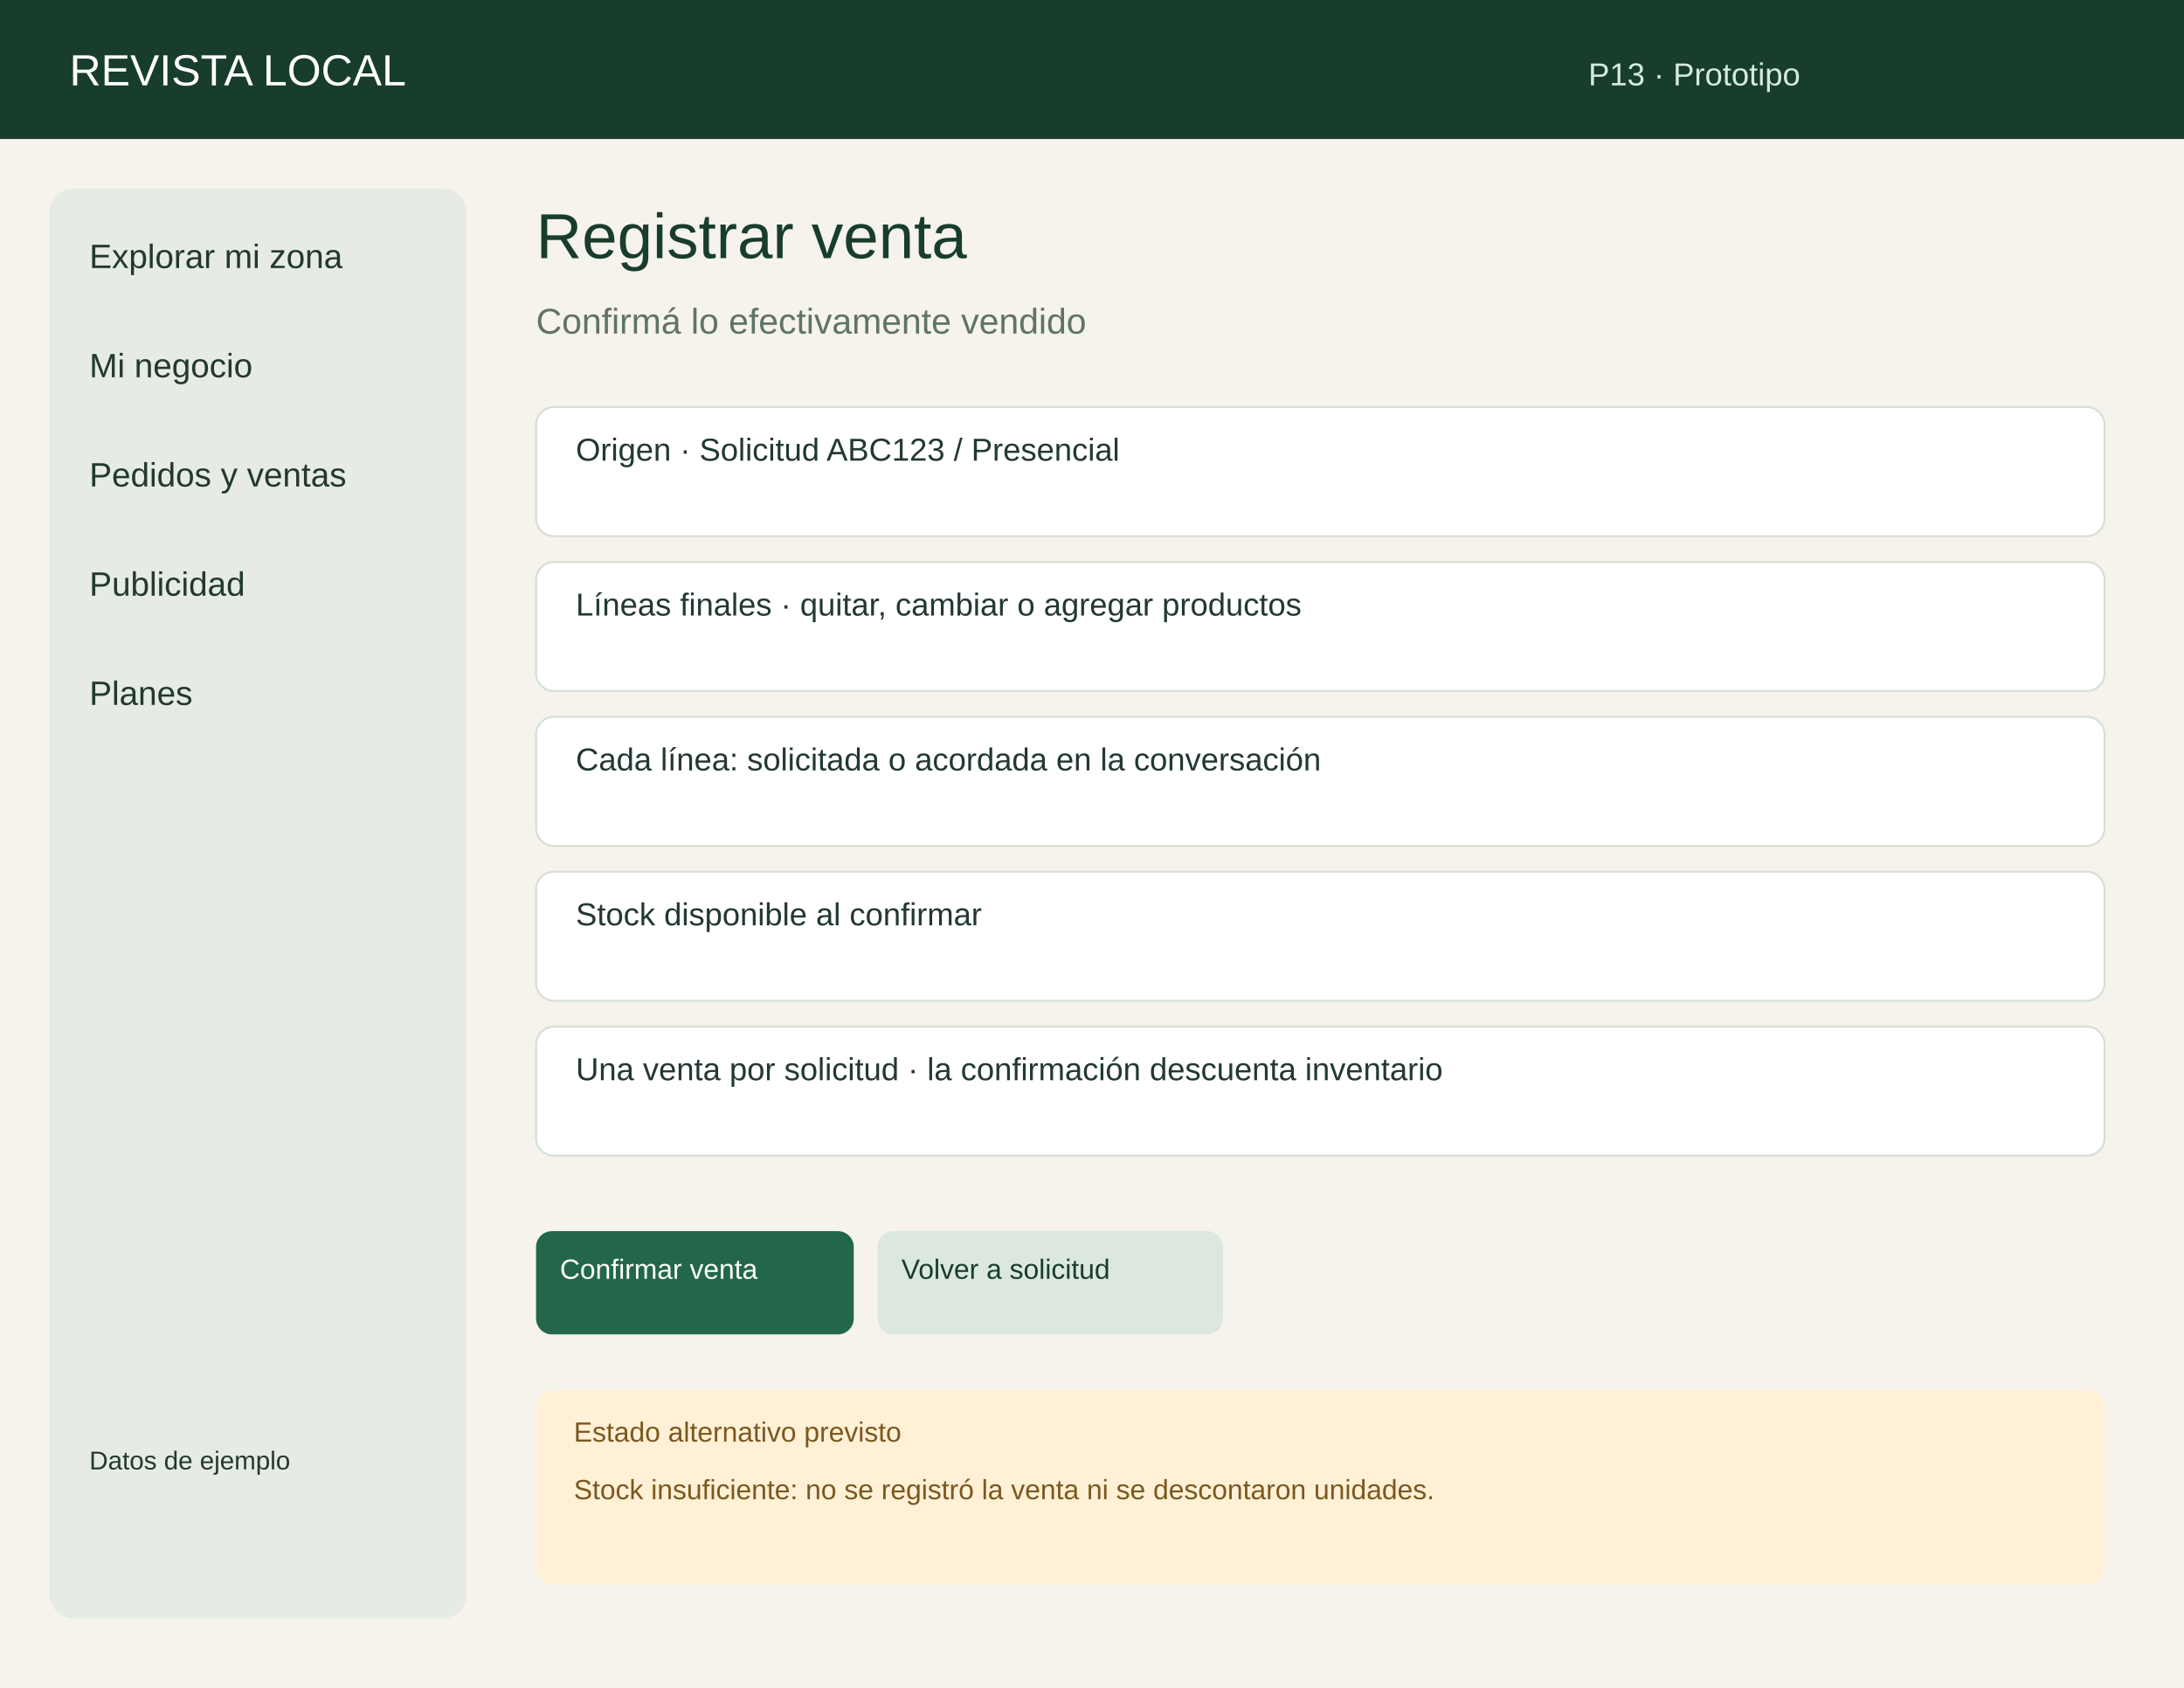
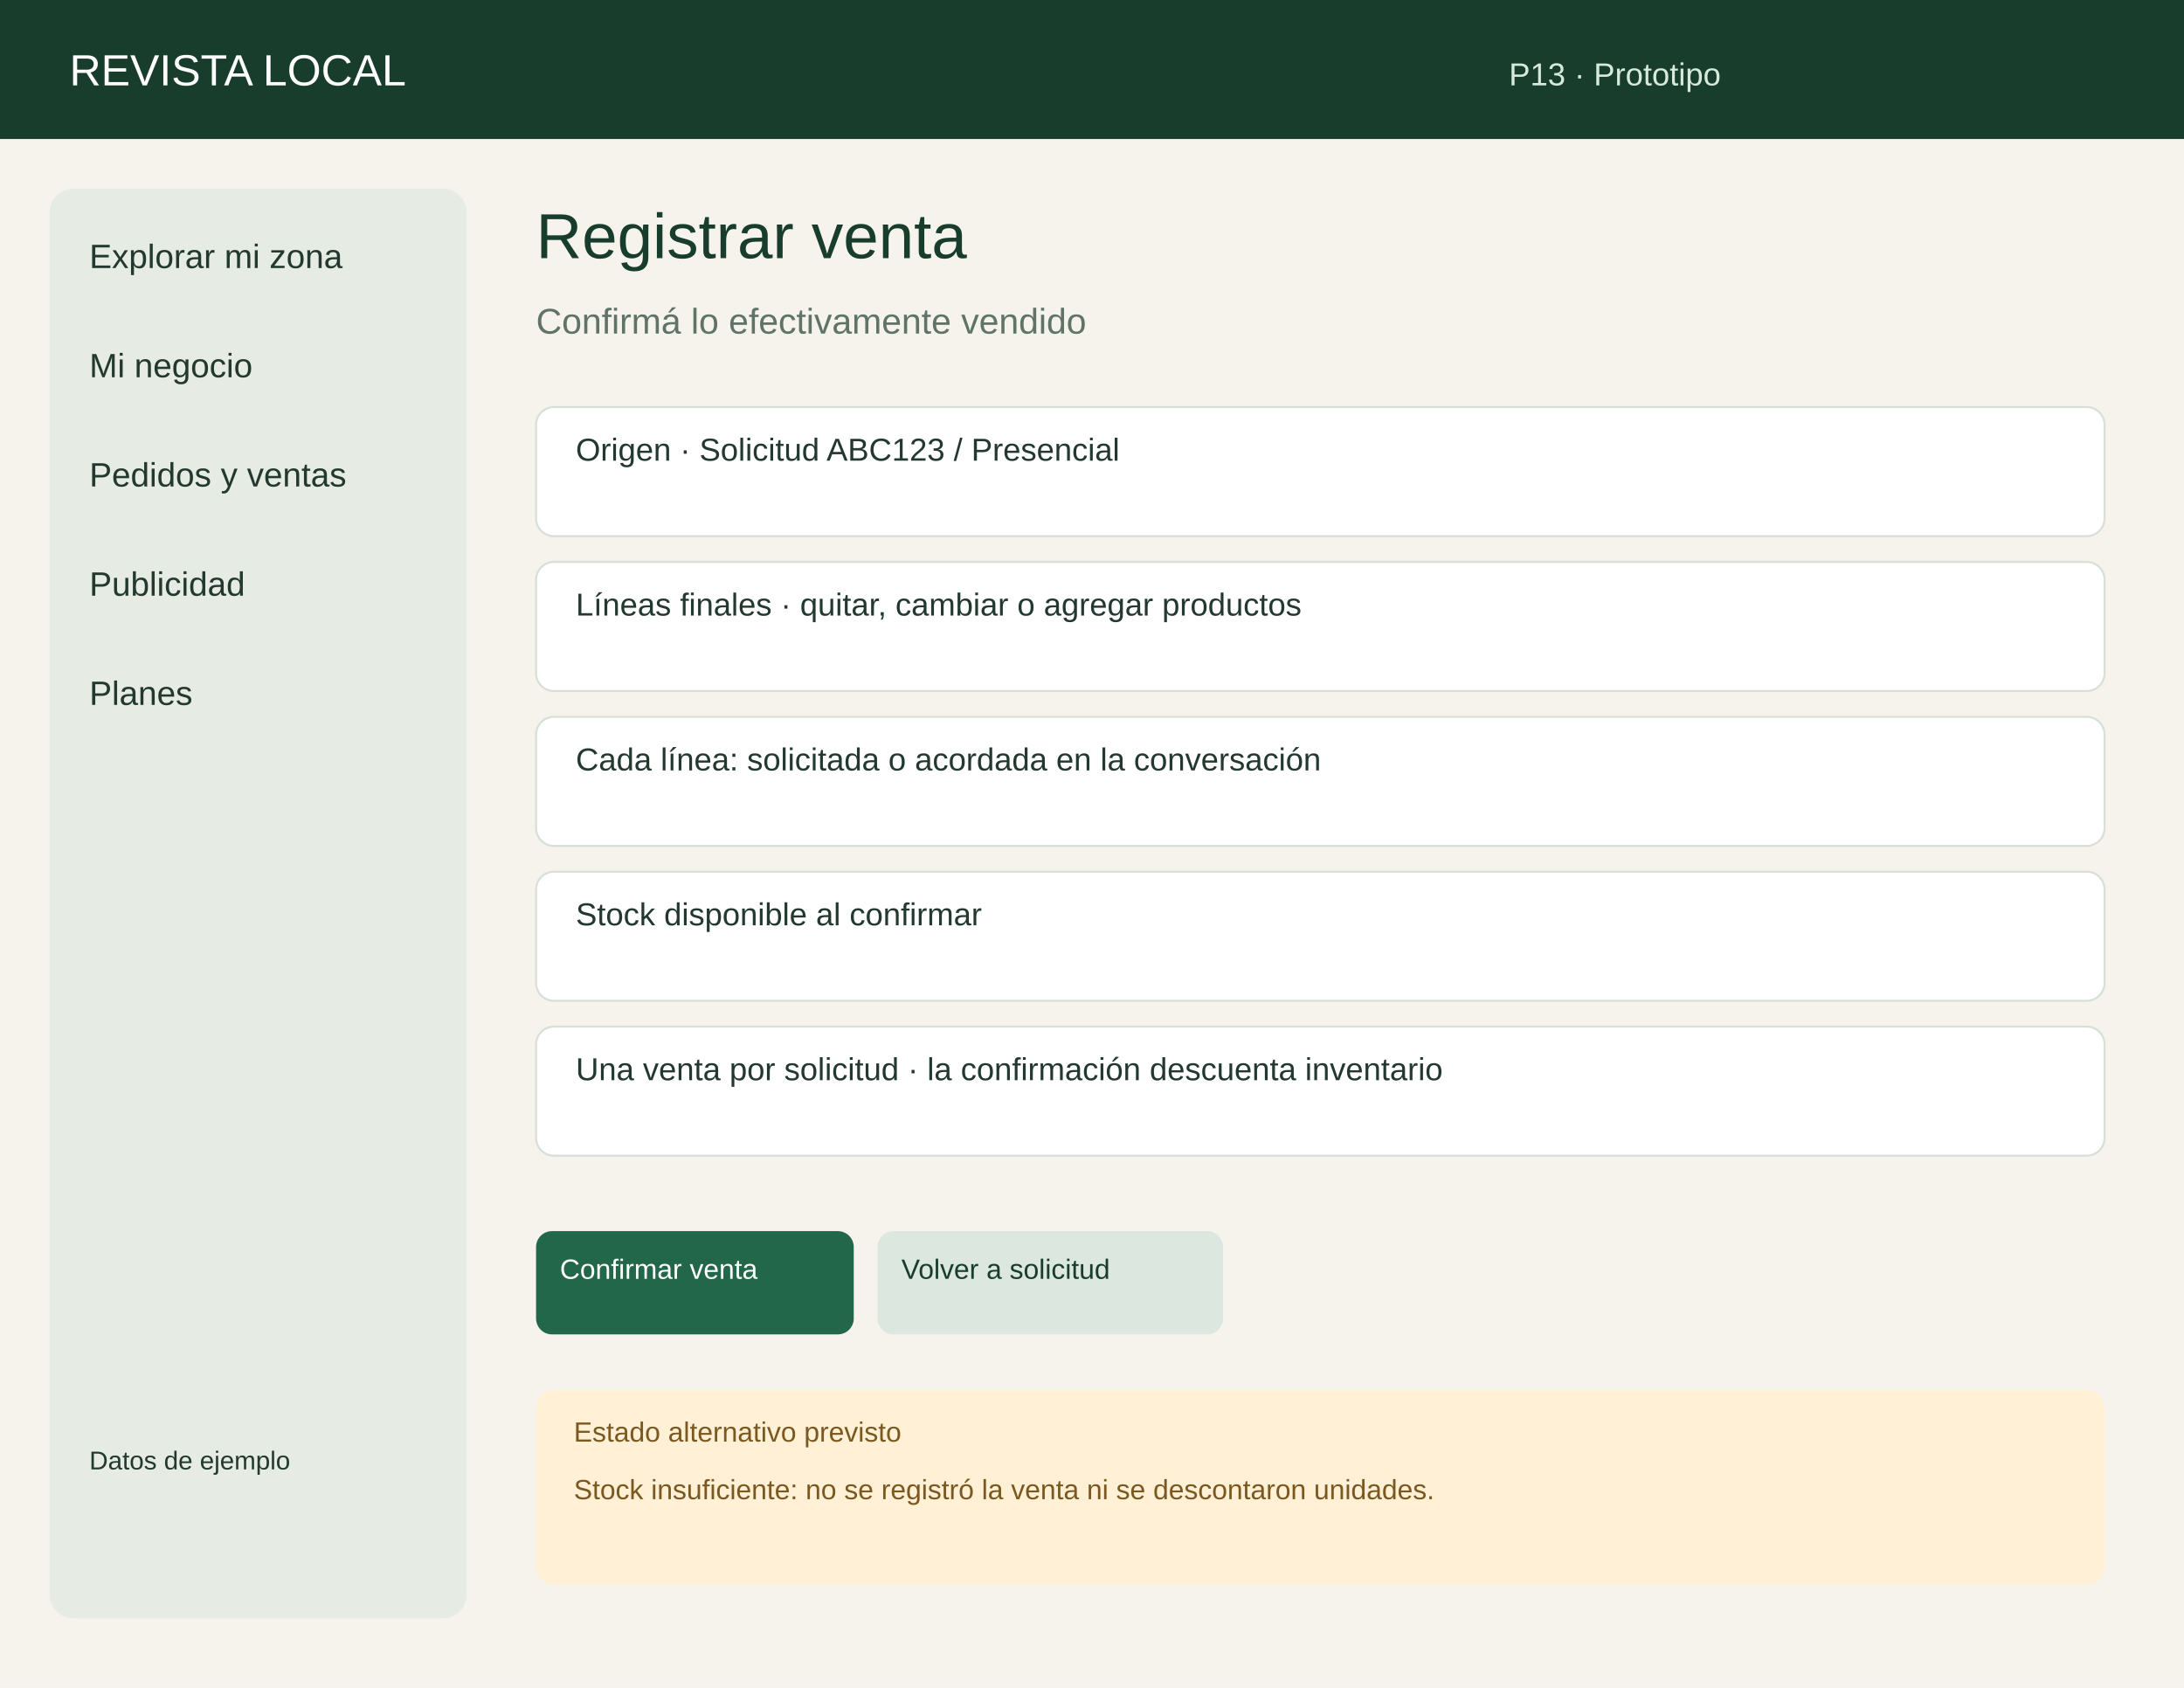
<svg xmlns="http://www.w3.org/2000/svg" width="1100" height="850" viewBox="0 0 1100 850">
  <rect width="1100" height="850" fill="#f5f3ec" />
  <rect x="0" y="0" width="1100" height="70" fill="#183d2d" />
  <text x="35" y="43" font-family="Arial" font-size="22" fill="#ffffff">
    <tspan x="35" dy="0">REVISTA LOCAL</tspan>
  </text>
-   <text x="800" y="43" font-family="Arial" font-size="16" fill="#d6eadc">
-     <tspan x="800" dy="0">P13 · Prototipo</tspan>
+   <text x="760" y="43" font-family="Arial" font-size="16" fill="#d6eadc">
+     <tspan x="760" dy="0">P13 · Prototipo</tspan>
  </text>
  <rect x="25" y="95" width="210" height="720" rx="12" fill="#e6ebe4" />
  <text x="45" y="135" font-family="Arial" font-size="17" fill="#23392f">
    <tspan x="45" dy="0">Explorar mi zona</tspan>
  </text>
  <text x="45" y="190" font-family="Arial" font-size="17" fill="#23392f">
    <tspan x="45" dy="0">Mi negocio</tspan>
  </text>
  <text x="45" y="245" font-family="Arial" font-size="17" fill="#23392f">
    <tspan x="45" dy="0">Pedidos y ventas</tspan>
  </text>
  <text x="45" y="300" font-family="Arial" font-size="17" fill="#23392f">
    <tspan x="45" dy="0">Publicidad</tspan>
  </text>
  <text x="45" y="355" font-family="Arial" font-size="17" fill="#23392f">
    <tspan x="45" dy="0">Planes</tspan>
  </text>
  <text x="45" y="740" font-family="Arial" font-size="13" fill="#23392f">
    <tspan x="45" dy="0">Datos de ejemplo</tspan>
  </text>
  <text x="270" y="130" font-family="Arial" font-size="32" fill="#183d2d">
    <tspan x="270" dy="0">Registrar venta</tspan>
  </text>
  <text x="270" y="168" font-family="Arial" font-size="18" fill="#607367">
    <tspan x="270" dy="0">Confirmá lo efectivamente vendido</tspan>
  </text>
  <rect x="270" y="205" width="790" height="65" rx="9" fill="white" stroke="#d7dfd6" />
  <text x="290" y="232" font-family="Arial" font-size="16" fill="#23392f">
    <tspan x="290" dy="0">Origen · Solicitud ABC123 / Presencial</tspan>
  </text>
  <rect x="270" y="283" width="790" height="65" rx="9" fill="white" stroke="#d7dfd6" />
  <text x="290" y="310" font-family="Arial" font-size="16" fill="#23392f">
    <tspan x="290" dy="0">Líneas finales · quitar, cambiar o agregar productos</tspan>
  </text>
  <rect x="270" y="361" width="790" height="65" rx="9" fill="white" stroke="#d7dfd6" />
  <text x="290" y="388" font-family="Arial" font-size="16" fill="#23392f">
    <tspan x="290" dy="0">Cada línea: solicitada o acordada en la conversación</tspan>
  </text>
  <rect x="270" y="439" width="790" height="65" rx="9" fill="white" stroke="#d7dfd6" />
  <text x="290" y="466" font-family="Arial" font-size="16" fill="#23392f">
    <tspan x="290" dy="0">Stock disponible al confirmar</tspan>
  </text>
  <rect x="270" y="517" width="790" height="65" rx="9" fill="white" stroke="#d7dfd6" />
  <text x="290" y="544" font-family="Arial" font-size="16" fill="#23392f">
    <tspan x="290" dy="0">Una venta por solicitud · la confirmación descuenta inventario</tspan>
  </text>
  <a href="index.html#P14">
    <rect x="270" y="620" width="160" height="52" rx="8" fill="#23674b" />
    <text x="282" y="644" font-family="Arial" font-size="14" fill="white">
      <tspan x="282" dy="0">Confirmar venta</tspan>
    </text>
  </a>
  <a href="index.html#P12">
    <rect x="442" y="620" width="174" height="52" rx="8" fill="#dce8df" />
    <text x="454" y="644" font-family="Arial" font-size="14" fill="#183d2d">
      <tspan x="454" dy="0">Volver a solicitud</tspan>
    </text>
  </a>
  <rect x="270" y="700" width="790" height="98" rx="9" fill="#fff0d6" />
  <text x="289" y="726" font-family="Arial" font-size="14" fill="#7b581f">
    <tspan x="289" dy="0">Estado alternativo previsto</tspan>
  </text>
  <text x="289" y="755" font-family="Arial" font-size="14" fill="#7b581f">
    <tspan x="289" dy="0">Stock insuficiente: no se registró la venta ni se descontaron unidades.</tspan>
  </text>
</svg>
